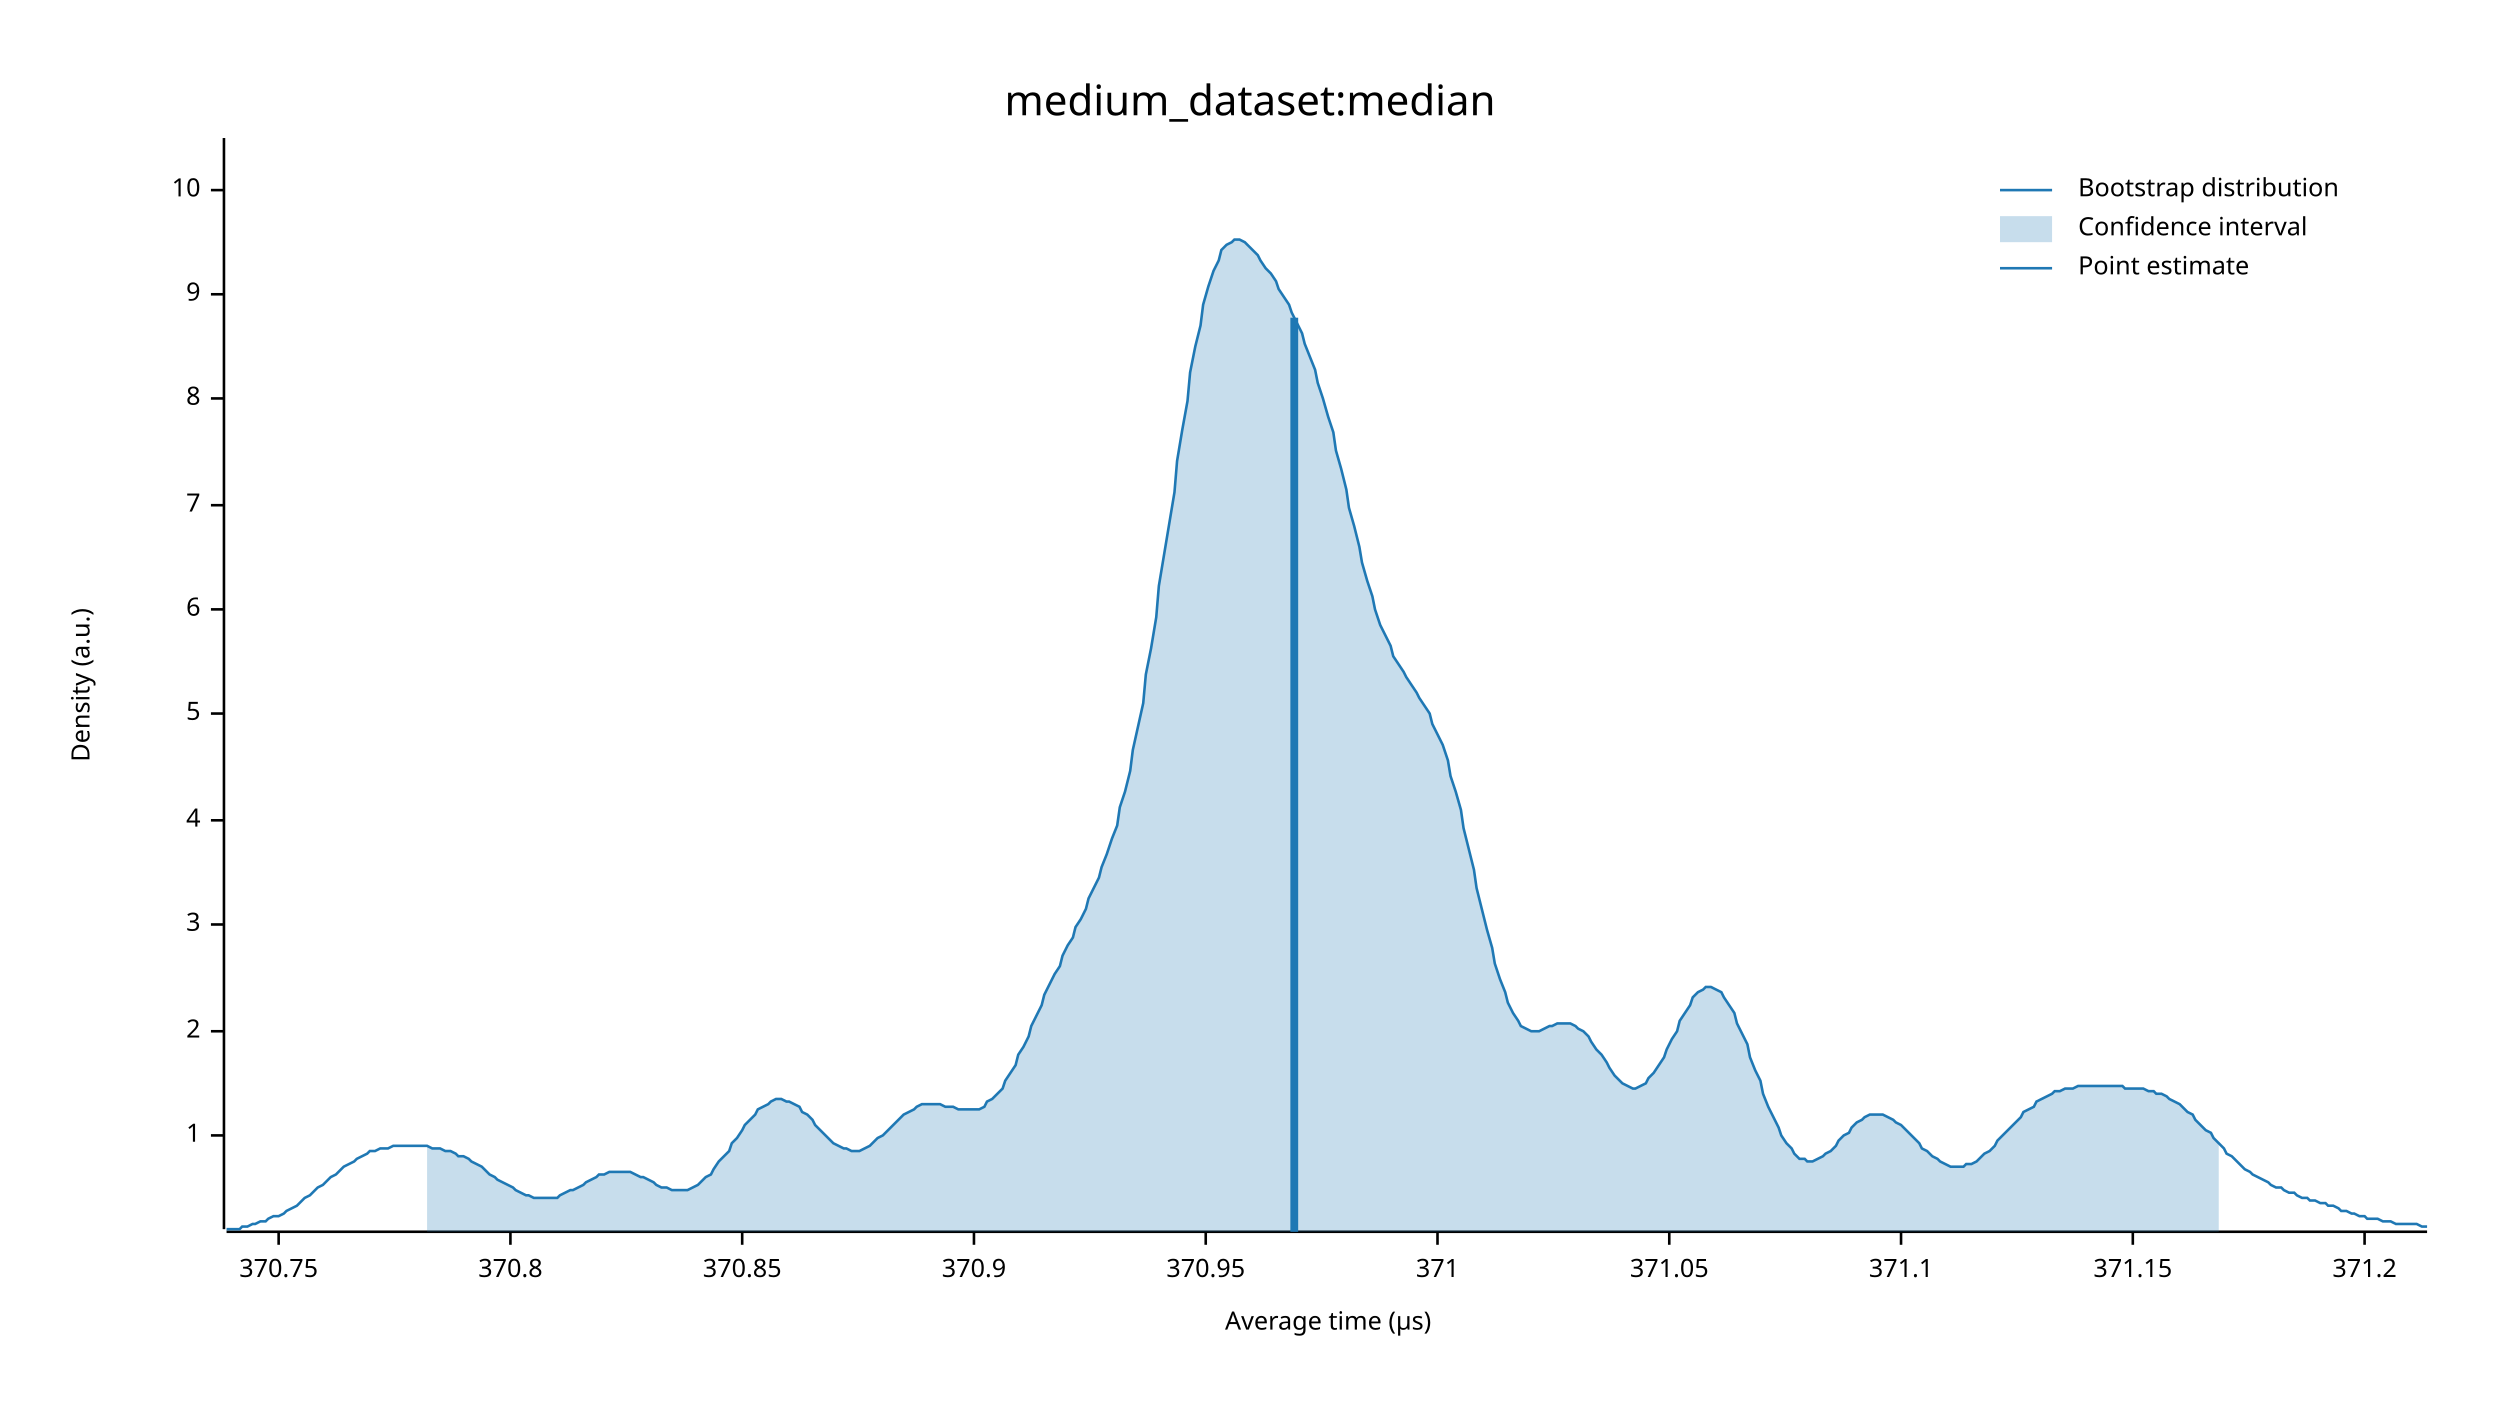
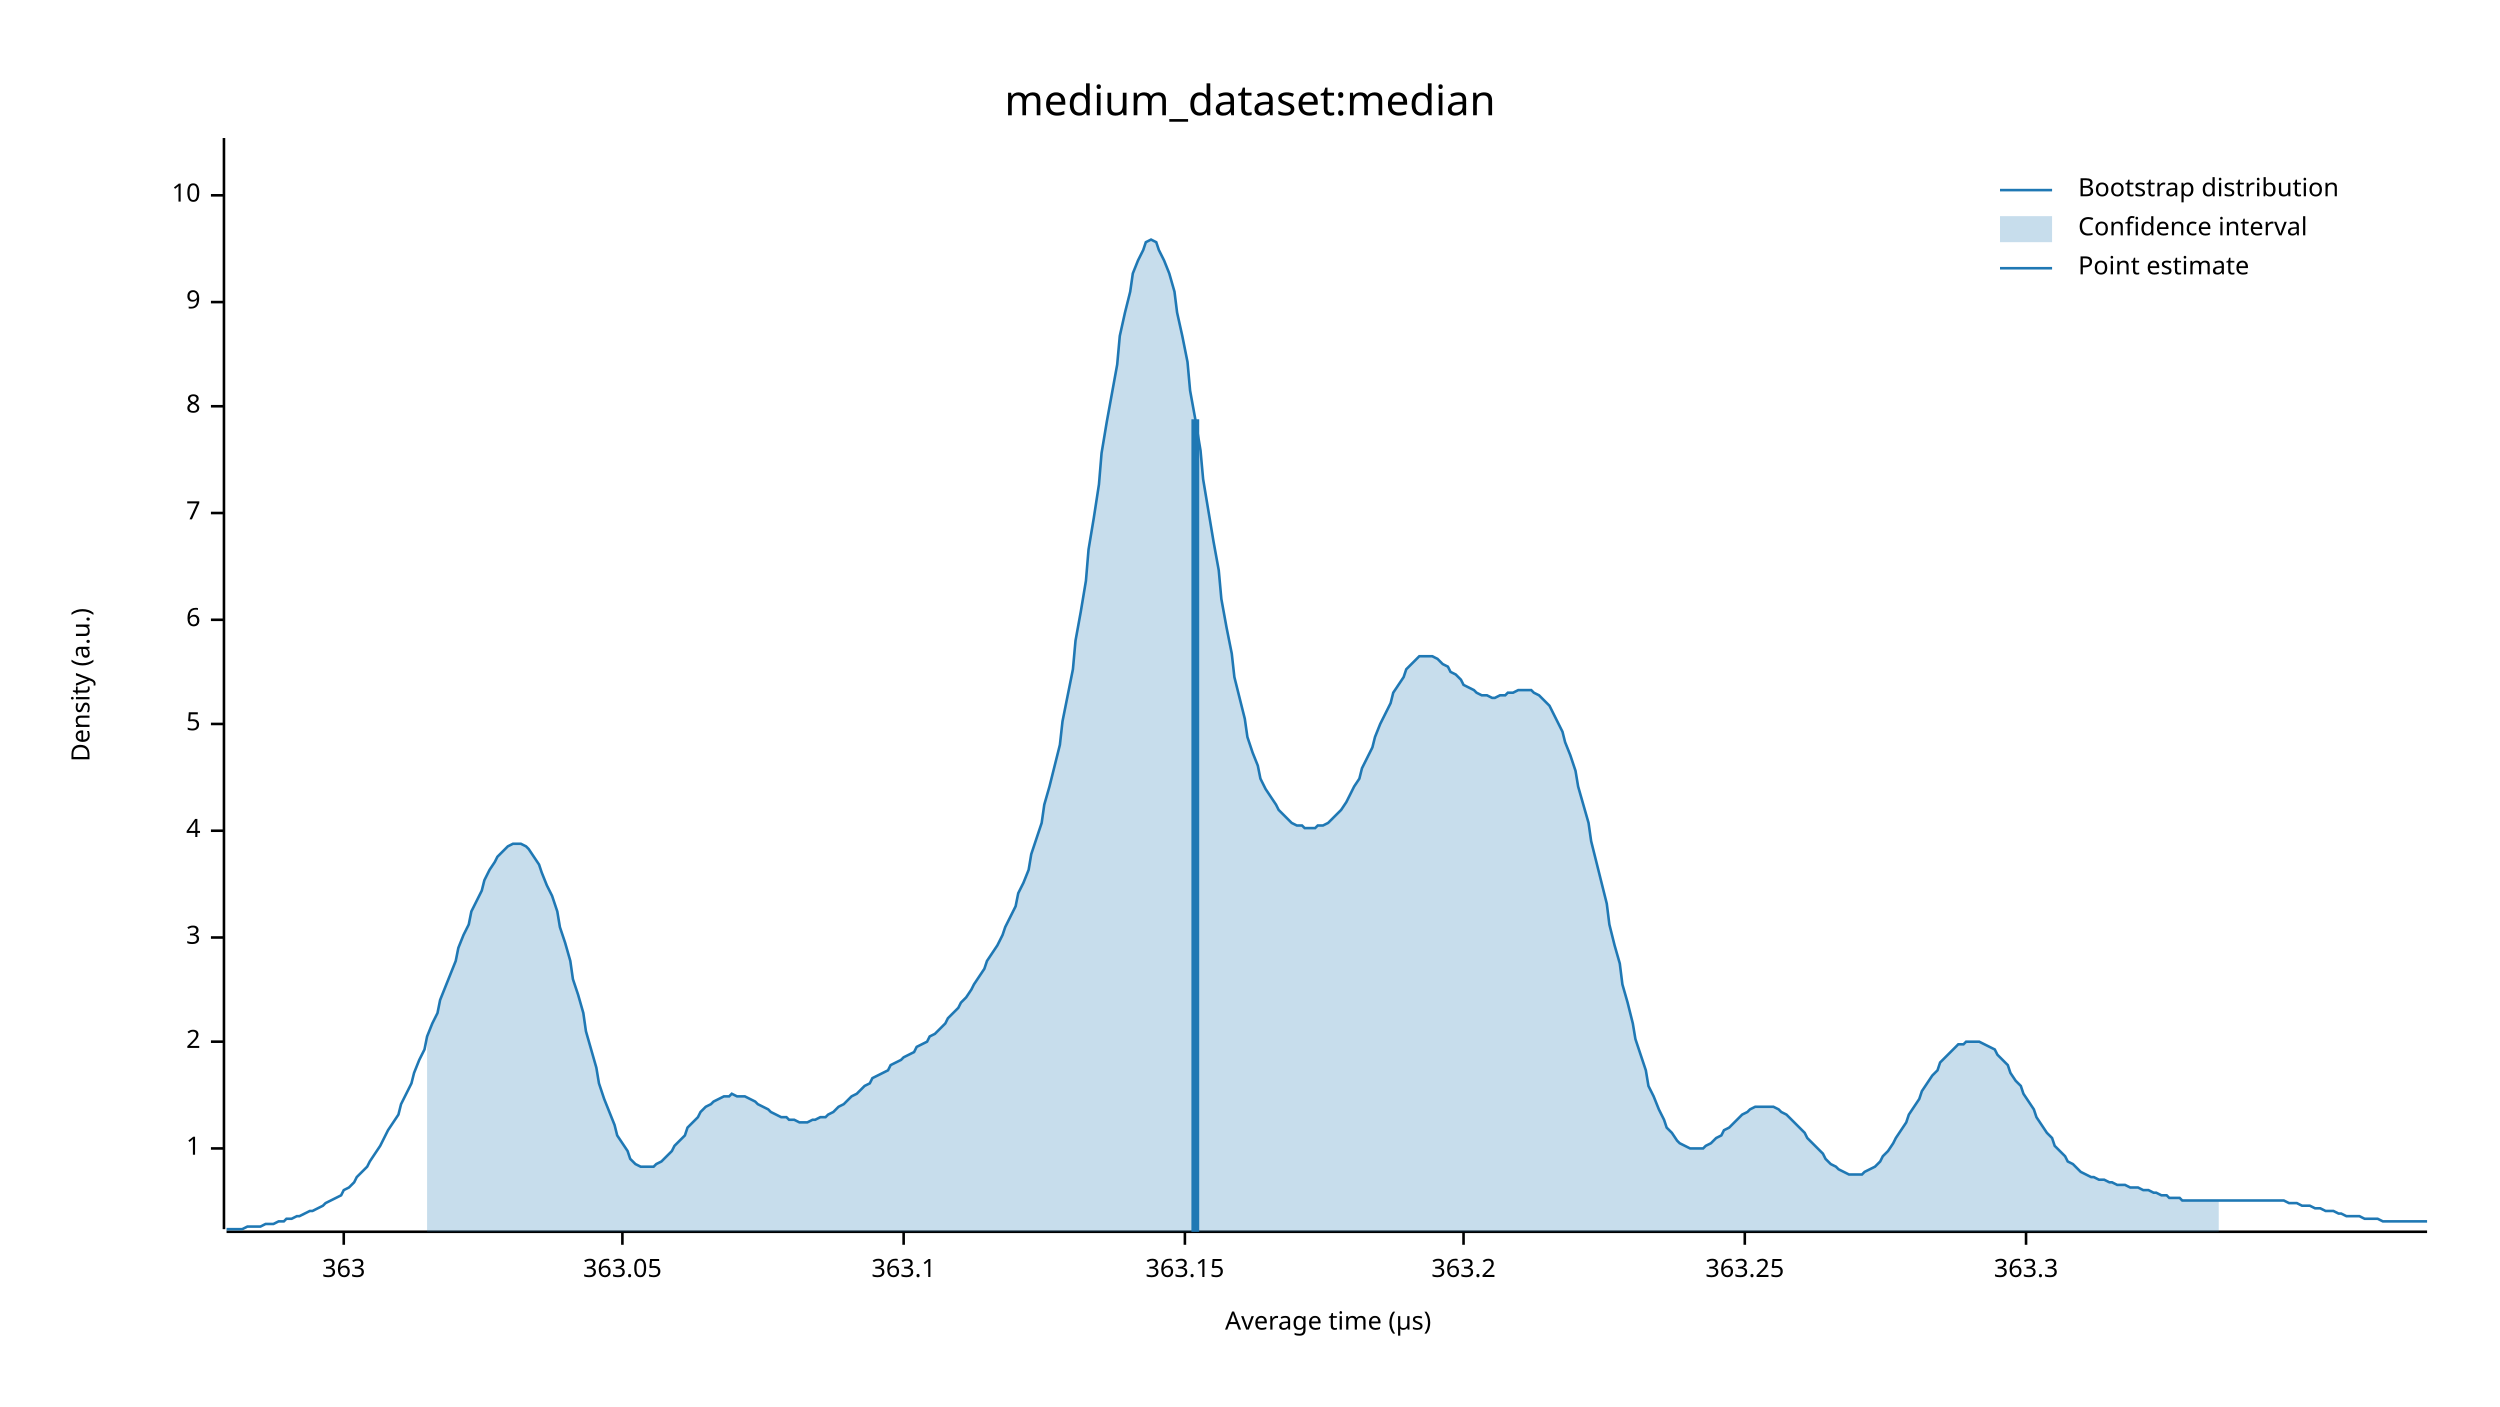
<svg xmlns="http://www.w3.org/2000/svg" width="960" height="540" viewBox="0 0 960 540">
  <text x="480" y="32" dy="0.76em" text-anchor="middle" font-family="sans-serif" font-size="16.129" opacity="1" fill="#000000">
medium_dataset:median
</text>
  <text x="27" y="263" dy="0.76em" text-anchor="middle" font-family="sans-serif" font-size="9.677" opacity="1" fill="#000000" transform="rotate(270, 27, 263)">
Density (a.u.)
</text>
  <text x="510" y="513" dy="-0.5ex" text-anchor="middle" font-family="sans-serif" font-size="9.677" opacity="1" fill="#000000">
Average time (µs)
</text>
  <polyline fill="none" opacity="1" stroke="#000000" stroke-width="1" points="86,53 86,472 " />
-   <text x="77" y="436" dy="0.5ex" text-anchor="end" font-family="sans-serif" font-size="9.677" opacity="1" fill="#000000">
+   <text x="77" y="441" dy="0.5ex" text-anchor="end" font-family="sans-serif" font-size="9.677" opacity="1" fill="#000000">
1
</text>
-   <polyline fill="none" opacity="1" stroke="#000000" stroke-width="1" points="81,436 86,436 " />
-   <text x="77" y="396" dy="0.5ex" text-anchor="end" font-family="sans-serif" font-size="9.677" opacity="1" fill="#000000">
+   <polyline fill="none" opacity="1" stroke="#000000" stroke-width="1" points="81,441 86,441 " />
+   <text x="77" y="400" dy="0.5ex" text-anchor="end" font-family="sans-serif" font-size="9.677" opacity="1" fill="#000000">
2
</text>
-   <polyline fill="none" opacity="1" stroke="#000000" stroke-width="1" points="81,396 86,396 " />
-   <text x="77" y="355" dy="0.5ex" text-anchor="end" font-family="sans-serif" font-size="9.677" opacity="1" fill="#000000">
+   <polyline fill="none" opacity="1" stroke="#000000" stroke-width="1" points="81,400 86,400 " />
+   <text x="77" y="360" dy="0.5ex" text-anchor="end" font-family="sans-serif" font-size="9.677" opacity="1" fill="#000000">
3
</text>
-   <polyline fill="none" opacity="1" stroke="#000000" stroke-width="1" points="81,355 86,355 " />
-   <text x="77" y="315" dy="0.5ex" text-anchor="end" font-family="sans-serif" font-size="9.677" opacity="1" fill="#000000">
+   <polyline fill="none" opacity="1" stroke="#000000" stroke-width="1" points="81,360 86,360 " />
+   <text x="77" y="319" dy="0.5ex" text-anchor="end" font-family="sans-serif" font-size="9.677" opacity="1" fill="#000000">
4
</text>
-   <polyline fill="none" opacity="1" stroke="#000000" stroke-width="1" points="81,315 86,315 " />
-   <text x="77" y="274" dy="0.5ex" text-anchor="end" font-family="sans-serif" font-size="9.677" opacity="1" fill="#000000">
+   <polyline fill="none" opacity="1" stroke="#000000" stroke-width="1" points="81,319 86,319 " />
+   <text x="77" y="278" dy="0.5ex" text-anchor="end" font-family="sans-serif" font-size="9.677" opacity="1" fill="#000000">
5
</text>
-   <polyline fill="none" opacity="1" stroke="#000000" stroke-width="1" points="81,274 86,274 " />
-   <text x="77" y="234" dy="0.5ex" text-anchor="end" font-family="sans-serif" font-size="9.677" opacity="1" fill="#000000">
+   <polyline fill="none" opacity="1" stroke="#000000" stroke-width="1" points="81,278 86,278 " />
+   <text x="77" y="238" dy="0.5ex" text-anchor="end" font-family="sans-serif" font-size="9.677" opacity="1" fill="#000000">
6
</text>
-   <polyline fill="none" opacity="1" stroke="#000000" stroke-width="1" points="81,234 86,234 " />
-   <text x="77" y="194" dy="0.5ex" text-anchor="end" font-family="sans-serif" font-size="9.677" opacity="1" fill="#000000">
+   <polyline fill="none" opacity="1" stroke="#000000" stroke-width="1" points="81,238 86,238 " />
+   <text x="77" y="197" dy="0.5ex" text-anchor="end" font-family="sans-serif" font-size="9.677" opacity="1" fill="#000000">
7
</text>
-   <polyline fill="none" opacity="1" stroke="#000000" stroke-width="1" points="81,194 86,194 " />
-   <text x="77" y="153" dy="0.5ex" text-anchor="end" font-family="sans-serif" font-size="9.677" opacity="1" fill="#000000">
+   <polyline fill="none" opacity="1" stroke="#000000" stroke-width="1" points="81,197 86,197 " />
+   <text x="77" y="156" dy="0.5ex" text-anchor="end" font-family="sans-serif" font-size="9.677" opacity="1" fill="#000000">
8
</text>
-   <polyline fill="none" opacity="1" stroke="#000000" stroke-width="1" points="81,153 86,153 " />
-   <text x="77" y="113" dy="0.5ex" text-anchor="end" font-family="sans-serif" font-size="9.677" opacity="1" fill="#000000">
+   <polyline fill="none" opacity="1" stroke="#000000" stroke-width="1" points="81,156 86,156 " />
+   <text x="77" y="116" dy="0.5ex" text-anchor="end" font-family="sans-serif" font-size="9.677" opacity="1" fill="#000000">
9
</text>
-   <polyline fill="none" opacity="1" stroke="#000000" stroke-width="1" points="81,113 86,113 " />
-   <text x="77" y="73" dy="0.5ex" text-anchor="end" font-family="sans-serif" font-size="9.677" opacity="1" fill="#000000">
+   <polyline fill="none" opacity="1" stroke="#000000" stroke-width="1" points="81,116 86,116 " />
+   <text x="77" y="75" dy="0.5ex" text-anchor="end" font-family="sans-serif" font-size="9.677" opacity="1" fill="#000000">
10
</text>
-   <polyline fill="none" opacity="1" stroke="#000000" stroke-width="1" points="81,73 86,73 " />
+   <polyline fill="none" opacity="1" stroke="#000000" stroke-width="1" points="81,75 86,75 " />
  <polyline fill="none" opacity="1" stroke="#000000" stroke-width="1" points="87,473 932,473 " />
-   <text x="107" y="483" dy="0.76em" text-anchor="middle" font-family="sans-serif" font-size="9.677" opacity="1" fill="#000000">
- 370.75
+   <text x="132" y="483" dy="0.76em" text-anchor="middle" font-family="sans-serif" font-size="9.677" opacity="1" fill="#000000">
+ 363
</text>
-   <polyline fill="none" opacity="1" stroke="#000000" stroke-width="1" points="107,473 107,478 " />
-   <text x="196" y="483" dy="0.76em" text-anchor="middle" font-family="sans-serif" font-size="9.677" opacity="1" fill="#000000">
- 370.8
+   <polyline fill="none" opacity="1" stroke="#000000" stroke-width="1" points="132,473 132,478 " />
+   <text x="239" y="483" dy="0.76em" text-anchor="middle" font-family="sans-serif" font-size="9.677" opacity="1" fill="#000000">
+ 363.05
</text>
-   <polyline fill="none" opacity="1" stroke="#000000" stroke-width="1" points="196,473 196,478 " />
-   <text x="285" y="483" dy="0.76em" text-anchor="middle" font-family="sans-serif" font-size="9.677" opacity="1" fill="#000000">
- 370.85
+   <polyline fill="none" opacity="1" stroke="#000000" stroke-width="1" points="239,473 239,478 " />
+   <text x="347" y="483" dy="0.76em" text-anchor="middle" font-family="sans-serif" font-size="9.677" opacity="1" fill="#000000">
+ 363.1
</text>
-   <polyline fill="none" opacity="1" stroke="#000000" stroke-width="1" points="285,473 285,478 " />
-   <text x="374" y="483" dy="0.76em" text-anchor="middle" font-family="sans-serif" font-size="9.677" opacity="1" fill="#000000">
- 370.9
+   <polyline fill="none" opacity="1" stroke="#000000" stroke-width="1" points="347,473 347,478 " />
+   <text x="455" y="483" dy="0.76em" text-anchor="middle" font-family="sans-serif" font-size="9.677" opacity="1" fill="#000000">
+ 363.15
</text>
-   <polyline fill="none" opacity="1" stroke="#000000" stroke-width="1" points="374,473 374,478 " />
-   <text x="463" y="483" dy="0.76em" text-anchor="middle" font-family="sans-serif" font-size="9.677" opacity="1" fill="#000000">
- 370.95
+   <polyline fill="none" opacity="1" stroke="#000000" stroke-width="1" points="455,473 455,478 " />
+   <text x="562" y="483" dy="0.76em" text-anchor="middle" font-family="sans-serif" font-size="9.677" opacity="1" fill="#000000">
+ 363.2
</text>
-   <polyline fill="none" opacity="1" stroke="#000000" stroke-width="1" points="463,473 463,478 " />
-   <text x="552" y="483" dy="0.76em" text-anchor="middle" font-family="sans-serif" font-size="9.677" opacity="1" fill="#000000">
- 371
+   <polyline fill="none" opacity="1" stroke="#000000" stroke-width="1" points="562,473 562,478 " />
+   <text x="670" y="483" dy="0.76em" text-anchor="middle" font-family="sans-serif" font-size="9.677" opacity="1" fill="#000000">
+ 363.25
</text>
-   <polyline fill="none" opacity="1" stroke="#000000" stroke-width="1" points="552,473 552,478 " />
-   <text x="641" y="483" dy="0.76em" text-anchor="middle" font-family="sans-serif" font-size="9.677" opacity="1" fill="#000000">
- 371.05
+   <polyline fill="none" opacity="1" stroke="#000000" stroke-width="1" points="670,473 670,478 " />
+   <text x="778" y="483" dy="0.76em" text-anchor="middle" font-family="sans-serif" font-size="9.677" opacity="1" fill="#000000">
+ 363.3
</text>
-   <polyline fill="none" opacity="1" stroke="#000000" stroke-width="1" points="641,473 641,478 " />
-   <text x="730" y="483" dy="0.76em" text-anchor="middle" font-family="sans-serif" font-size="9.677" opacity="1" fill="#000000">
- 371.1
- </text>
-   <polyline fill="none" opacity="1" stroke="#000000" stroke-width="1" points="730,473 730,478 " />
-   <text x="819" y="483" dy="0.76em" text-anchor="middle" font-family="sans-serif" font-size="9.677" opacity="1" fill="#000000">
- 371.15
- </text>
-   <polyline fill="none" opacity="1" stroke="#000000" stroke-width="1" points="819,473 819,478 " />
-   <text x="908" y="483" dy="0.76em" text-anchor="middle" font-family="sans-serif" font-size="9.677" opacity="1" fill="#000000">
- 371.2
- </text>
-   <polyline fill="none" opacity="1" stroke="#000000" stroke-width="1" points="908,473 908,478 " />
-   <polyline fill="none" opacity="1" stroke="#1F78B4" stroke-width="1" points="87,472 88,472 90,472 92,472 93,471 95,471 97,470 98,470 100,469 102,469 103,468 105,467 107,467 109,466 110,465 112,464 114,463 115,462 117,460 119,459 120,458 122,456 124,455 125,454 127,452 129,451 131,449 132,448 134,447 136,446 137,445 139,444 141,443 142,442 144,442 146,441 147,441 149,441 151,440 153,440 154,440 156,440 158,440 159,440 161,440 163,440 164,440 166,441 168,441 169,441 171,442 173,442 175,443 176,444 178,444 180,445 181,446 183,447 185,448 186,449 188,451 190,452 191,453 193,454 195,455 197,456 198,457 200,458 202,459 203,459 205,460 207,460 208,460 210,460 212,460 214,460 215,459 217,458 219,457 220,457 222,456 224,455 225,454 227,453 229,452 230,451 232,451 234,450 236,450 237,450 239,450 241,450 242,450 244,451 246,452 247,452 249,453 251,454 252,455 254,456 256,456 258,457 259,457 261,457 263,457 264,457 266,456 268,455 269,454 271,452 273,451 274,449 276,446 278,444 280,442 281,439 283,437 285,434 286,432 288,430 290,428 291,426 293,425 295,424 296,423 298,422 300,422 302,423 303,423 305,424 307,425 308,427 310,428 312,430 313,432 315,434 317,436 318,437 320,439 322,440 324,441 325,441 327,442 329,442 330,442 332,441 334,440 335,439 337,437 339,436 341,434 342,433 344,431 346,429 347,428 349,427 351,426 352,425 354,424 356,424 357,424 359,424 361,424 363,425 364,425 366,425 368,426 369,426 371,426 373,426 374,426 376,426 378,425 379,423 381,422 383,420 385,418 386,415 388,412 390,409 391,405 393,402 395,398 396,394 398,390 400,386 401,382 403,378 405,374 407,371 408,367 410,363 412,360 413,356 415,353 417,349 418,345 420,341 422,337 423,333 425,328 427,322 429,317 430,310 432,304 434,296 435,288 437,279 439,270 440,259 442,249 444,237 445,225 447,213 449,201 451,189 452,177 454,165 456,154 457,143 459,133 461,125 462,117 464,110 466,104 468,100 469,96 471,94 473,93 474,92 476,92 478,93 479,94 481,96 483,98 484,100 486,103 488,105 490,108 491,111 493,114 495,117 496,120 498,124 500,128 501,132 503,137 505,142 506,147 508,153 510,160 512,166 513,173 515,180 517,188 518,195 520,202 522,210 523,216 525,223 527,229 528,234 530,240 532,244 534,248 535,252 537,255 539,258 540,260 542,263 544,266 545,268 547,271 549,274 550,278 552,282 554,286 556,292 557,298 559,304 561,311 562,318 564,326 566,334 567,341 569,349 571,357 573,364 574,370 576,376 578,381 579,385 581,389 583,392 584,394 586,395 588,396 589,396 591,396 593,395 595,394 596,394 598,393 600,393 601,393 603,393 605,394 606,395 608,396 610,398 611,400 613,403 615,405 617,408 618,410 620,413 622,415 623,416 625,417 627,418 628,418 630,417 632,416 633,414 635,412 637,409 639,406 640,403 642,399 644,396 645,392 647,389 649,386 650,383 652,381 654,380 655,379 657,379 659,380 661,381 662,383 664,386 666,389 667,393 669,397 671,401 672,406 674,411 676,415 677,420 679,425 681,429 683,433 684,436 686,439 688,441 689,443 691,445 693,445 694,446 696,446 698,445 700,444 701,443 703,442 705,440 706,438 708,436 710,435 711,433 713,431 715,430 716,429 718,428 720,428 722,428 723,428 725,429 727,430 728,431 730,432 732,434 733,435 735,437 737,439 738,441 740,442 742,444 744,445 745,446 747,447 749,448 750,448 752,448 754,448 755,447 757,447 759,446 760,445 762,443 764,442 766,440 767,438 769,436 771,434 772,433 774,431 776,429 777,427 779,426 781,425 782,423 784,422 786,421 788,420 789,419 791,419 793,418 794,418 796,418 798,417 799,417 801,417 803,417 804,417 806,417 808,417 810,417 811,417 813,417 815,417 816,418 818,418 820,418 821,418 823,418 825,419 827,419 828,420 830,420 832,421 833,422 835,423 837,424 838,425 840,427 842,428 843,430 845,432 847,434 849,435 850,437 852,439 854,441 855,443 857,444 859,446 860,447 862,449 864,450 865,451 867,452 869,453 871,454 872,455 874,456 876,456 877,457 879,458 881,458 882,459 884,460 886,460 887,461 889,461 891,462 893,462 894,463 896,463 898,464 899,465 901,465 903,466 904,466 906,467 908,467 909,468 911,468 913,468 915,469 916,469 918,469 920,470 921,470 923,470 925,470 926,470 928,470 930,471 932,471 " />
-   <polygon opacity="0.25" fill="#1F78B4" points="164,440 166,441 168,441 169,441 171,442 173,442 175,443 176,444 178,444 180,445 181,446 183,447 185,448 186,449 188,451 190,452 191,453 193,454 195,455 197,456 198,457 200,458 202,459 203,459 205,460 207,460 208,460 210,460 212,460 214,460 215,459 217,458 219,457 220,457 222,456 224,455 225,454 227,453 229,452 230,451 232,451 234,450 236,450 237,450 239,450 241,450 242,450 244,451 246,452 247,452 249,453 251,454 252,455 254,456 256,456 258,457 259,457 261,457 263,457 264,457 266,456 268,455 269,454 271,452 273,451 274,449 276,446 278,444 280,442 281,439 283,437 285,434 286,432 288,430 290,428 291,426 293,425 295,424 296,423 298,422 300,422 302,423 303,423 305,424 307,425 308,427 310,428 312,430 313,432 315,434 317,436 318,437 320,439 322,440 324,441 325,441 327,442 329,442 330,442 332,441 334,440 335,439 337,437 339,436 341,434 342,433 344,431 346,429 347,428 349,427 351,426 352,425 354,424 356,424 357,424 359,424 361,424 363,425 364,425 366,425 368,426 369,426 371,426 373,426 374,426 376,426 378,425 379,423 381,422 383,420 385,418 386,415 388,412 390,409 391,405 393,402 395,398 396,394 398,390 400,386 401,382 403,378 405,374 407,371 408,367 410,363 412,360 413,356 415,353 417,349 418,345 420,341 422,337 423,333 425,328 427,322 429,317 430,310 432,304 434,296 435,288 437,279 439,270 440,259 442,249 444,237 445,225 447,213 449,201 451,189 452,177 454,165 456,154 457,143 459,133 461,125 462,117 464,110 466,104 468,100 469,96 471,94 473,93 474,92 476,92 478,93 479,94 481,96 483,98 484,100 486,103 488,105 490,108 491,111 493,114 495,117 496,120 498,124 500,128 501,132 503,137 505,142 506,147 508,153 510,160 512,166 513,173 515,180 517,188 518,195 520,202 522,210 523,216 525,223 527,229 528,234 530,240 532,244 534,248 535,252 537,255 539,258 540,260 542,263 544,266 545,268 547,271 549,274 550,278 552,282 554,286 556,292 557,298 559,304 561,311 562,318 564,326 566,334 567,341 569,349 571,357 573,364 574,370 576,376 578,381 579,385 581,389 583,392 584,394 586,395 588,396 589,396 591,396 593,395 595,394 596,394 598,393 600,393 601,393 603,393 605,394 606,395 608,396 610,398 611,400 613,403 615,405 617,408 618,410 620,413 622,415 623,416 625,417 627,418 628,418 630,417 632,416 633,414 635,412 637,409 639,406 640,403 642,399 644,396 645,392 647,389 649,386 650,383 652,381 654,380 655,379 657,379 659,380 661,381 662,383 664,386 666,389 667,393 669,397 671,401 672,406 674,411 676,415 677,420 679,425 681,429 683,433 684,436 686,439 688,441 689,443 691,445 693,445 694,446 696,446 698,445 700,444 701,443 703,442 705,440 706,438 708,436 710,435 711,433 713,431 715,430 716,429 718,428 720,428 722,428 723,428 725,429 727,430 728,431 730,432 732,434 733,435 735,437 737,439 738,441 740,442 742,444 744,445 745,446 747,447 749,448 750,448 752,448 754,448 755,447 757,447 759,446 760,445 762,443 764,442 766,440 767,438 769,436 771,434 772,433 774,431 776,429 777,427 779,426 781,425 782,423 784,422 786,421 788,420 789,419 791,419 793,418 794,418 796,418 798,417 799,417 801,417 803,417 804,417 806,417 808,417 810,417 811,417 813,417 815,417 816,418 818,418 820,418 821,418 823,418 825,419 827,419 828,420 830,420 832,421 833,422 835,423 837,424 838,425 840,427 842,428 843,430 845,432 847,434 849,435 850,437 852,439 852,473 164,473 " />
-   <polyline fill="none" opacity="1" stroke="#1F78B4" stroke-width="3" points="497,473 497,122 " />
+   <polyline fill="none" opacity="1" stroke="#000000" stroke-width="1" points="778,473 778,478 " />
+   <polyline fill="none" opacity="1" stroke="#1F78B4" stroke-width="1" points="87,472 88,472 90,472 92,472 93,472 95,471 97,471 98,471 100,471 102,470 103,470 105,470 107,469 109,469 110,468 112,468 114,467 115,467 117,466 119,465 120,465 122,464 124,463 125,462 127,461 129,460 131,459 132,457 134,456 136,454 137,452 139,450 141,448 142,446 144,443 146,440 147,438 149,434 151,431 153,428 154,424 156,420 158,416 159,412 161,407 163,403 164,398 166,393 168,389 169,384 171,379 173,374 175,369 176,364 178,359 180,355 181,350 183,346 185,342 186,338 188,334 190,331 191,329 193,327 195,325 197,324 198,324 200,324 202,325 203,326 205,329 207,332 208,335 210,340 212,344 214,350 215,356 217,362 219,369 220,376 222,382 224,389 225,396 227,403 229,410 230,416 232,422 234,427 236,432 237,436 239,439 241,442 242,445 244,447 246,448 247,448 249,448 251,448 252,447 254,446 256,444 258,442 259,440 261,438 263,436 264,433 266,431 268,429 269,427 271,425 273,424 274,423 276,422 278,421 280,421 281,420 283,421 285,421 286,421 288,422 290,423 291,424 293,425 295,426 296,427 298,428 300,429 302,429 303,430 305,430 307,431 308,431 310,431 312,430 313,430 315,429 317,429 318,428 320,427 322,425 324,424 325,423 327,421 329,420 330,419 332,417 334,416 335,414 337,413 339,412 341,411 342,409 344,408 346,407 347,406 349,405 351,404 352,402 354,401 356,400 357,398 359,397 361,395 363,393 364,391 366,389 368,387 369,385 371,383 373,380 374,378 376,375 378,372 379,369 381,366 383,363 385,359 386,356 388,352 390,348 391,343 393,339 395,334 396,328 398,322 400,316 401,309 403,302 405,294 407,286 408,277 410,267 412,257 413,246 415,235 417,223 418,211 420,199 422,186 423,174 425,162 427,151 429,140 430,129 432,120 434,112 435,105 437,100 439,96 440,93 442,92 444,93 445,96 447,100 449,105 451,112 452,120 454,129 456,139 457,150 459,161 461,173 462,184 464,196 466,208 468,219 469,230 471,241 473,251 474,260 476,268 478,276 479,283 481,289 483,294 484,299 486,303 488,306 490,309 491,311 493,313 495,315 496,316 498,317 500,317 501,318 503,318 505,318 506,317 508,317 510,316 512,314 513,313 515,311 517,308 518,306 520,302 522,299 523,295 525,291 527,287 528,283 530,278 532,274 534,270 535,266 537,263 539,260 540,257 542,255 544,253 545,252 547,252 549,252 550,252 552,253 554,255 556,256 557,258 559,259 561,261 562,263 564,264 566,265 567,266 569,267 571,267 573,268 574,268 576,267 578,267 579,266 581,266 583,265 584,265 586,265 588,265 589,266 591,267 593,269 595,271 596,273 598,277 600,281 601,285 603,290 605,296 606,302 608,309 610,316 611,323 613,331 615,339 617,347 618,355 620,363 622,370 623,378 625,385 627,393 628,399 630,405 632,411 633,417 635,421 637,426 639,430 640,433 642,435 644,438 645,439 647,440 649,441 650,441 652,441 654,441 655,440 657,439 659,437 661,436 662,434 664,433 666,431 667,430 669,428 671,427 672,426 674,425 676,425 677,425 679,425 681,425 683,426 684,427 686,428 688,430 689,431 691,433 693,435 694,437 696,439 698,441 700,443 701,445 703,447 705,448 706,449 708,450 710,451 711,451 713,451 715,451 716,450 718,449 720,448 722,446 723,444 725,442 727,439 728,437 730,434 732,431 733,428 735,425 737,422 738,419 740,416 742,413 744,411 745,408 747,406 749,404 750,403 752,401 754,401 755,400 757,400 759,400 760,400 762,401 764,402 766,403 767,405 769,407 771,409 772,412 774,415 776,417 777,420 779,423 781,426 782,429 784,432 786,435 788,437 789,440 791,442 793,444 794,446 796,447 798,449 799,450 801,451 803,452 804,452 806,453 808,453 810,454 811,454 813,455 815,455 816,455 818,456 820,456 821,456 823,457 825,457 827,458 828,458 830,459 832,459 833,460 835,460 837,460 838,461 840,461 842,461 843,461 845,461 847,461 849,461 850,461 852,461 854,461 855,461 857,461 859,461 860,461 862,461 864,461 865,461 867,461 869,461 871,461 872,461 874,461 876,461 877,461 879,462 881,462 882,462 884,463 886,463 887,463 889,464 891,464 893,465 894,465 896,465 898,466 899,466 901,467 903,467 904,467 906,467 908,468 909,468 911,468 913,468 915,469 916,469 918,469 920,469 921,469 923,469 925,469 926,469 928,469 930,469 932,469 " />
+   <polygon opacity="0.25" fill="#1F78B4" points="164,398 166,393 168,389 169,384 171,379 173,374 175,369 176,364 178,359 180,355 181,350 183,346 185,342 186,338 188,334 190,331 191,329 193,327 195,325 197,324 198,324 200,324 202,325 203,326 205,329 207,332 208,335 210,340 212,344 214,350 215,356 217,362 219,369 220,376 222,382 224,389 225,396 227,403 229,410 230,416 232,422 234,427 236,432 237,436 239,439 241,442 242,445 244,447 246,448 247,448 249,448 251,448 252,447 254,446 256,444 258,442 259,440 261,438 263,436 264,433 266,431 268,429 269,427 271,425 273,424 274,423 276,422 278,421 280,421 281,420 283,421 285,421 286,421 288,422 290,423 291,424 293,425 295,426 296,427 298,428 300,429 302,429 303,430 305,430 307,431 308,431 310,431 312,430 313,430 315,429 317,429 318,428 320,427 322,425 324,424 325,423 327,421 329,420 330,419 332,417 334,416 335,414 337,413 339,412 341,411 342,409 344,408 346,407 347,406 349,405 351,404 352,402 354,401 356,400 357,398 359,397 361,395 363,393 364,391 366,389 368,387 369,385 371,383 373,380 374,378 376,375 378,372 379,369 381,366 383,363 385,359 386,356 388,352 390,348 391,343 393,339 395,334 396,328 398,322 400,316 401,309 403,302 405,294 407,286 408,277 410,267 412,257 413,246 415,235 417,223 418,211 420,199 422,186 423,174 425,162 427,151 429,140 430,129 432,120 434,112 435,105 437,100 439,96 440,93 442,92 444,93 445,96 447,100 449,105 451,112 452,120 454,129 456,139 457,150 459,161 461,173 462,184 464,196 466,208 468,219 469,230 471,241 473,251 474,260 476,268 478,276 479,283 481,289 483,294 484,299 486,303 488,306 490,309 491,311 493,313 495,315 496,316 498,317 500,317 501,318 503,318 505,318 506,317 508,317 510,316 512,314 513,313 515,311 517,308 518,306 520,302 522,299 523,295 525,291 527,287 528,283 530,278 532,274 534,270 535,266 537,263 539,260 540,257 542,255 544,253 545,252 547,252 549,252 550,252 552,253 554,255 556,256 557,258 559,259 561,261 562,263 564,264 566,265 567,266 569,267 571,267 573,268 574,268 576,267 578,267 579,266 581,266 583,265 584,265 586,265 588,265 589,266 591,267 593,269 595,271 596,273 598,277 600,281 601,285 603,290 605,296 606,302 608,309 610,316 611,323 613,331 615,339 617,347 618,355 620,363 622,370 623,378 625,385 627,393 628,399 630,405 632,411 633,417 635,421 637,426 639,430 640,433 642,435 644,438 645,439 647,440 649,441 650,441 652,441 654,441 655,440 657,439 659,437 661,436 662,434 664,433 666,431 667,430 669,428 671,427 672,426 674,425 676,425 677,425 679,425 681,425 683,426 684,427 686,428 688,430 689,431 691,433 693,435 694,437 696,439 698,441 700,443 701,445 703,447 705,448 706,449 708,450 710,451 711,451 713,451 715,451 716,450 718,449 720,448 722,446 723,444 725,442 727,439 728,437 730,434 732,431 733,428 735,425 737,422 738,419 740,416 742,413 744,411 745,408 747,406 749,404 750,403 752,401 754,401 755,400 757,400 759,400 760,400 762,401 764,402 766,403 767,405 769,407 771,409 772,412 774,415 776,417 777,420 779,423 781,426 782,429 784,432 786,435 788,437 789,440 791,442 793,444 794,446 796,447 798,449 799,450 801,451 803,452 804,452 806,453 808,453 810,454 811,454 813,455 815,455 816,455 818,456 820,456 821,456 823,457 825,457 827,458 828,458 830,459 832,459 833,460 835,460 837,460 838,461 840,461 842,461 843,461 845,461 847,461 849,461 850,461 852,461 852,473 164,473 " />
+   <polyline fill="none" opacity="1" stroke="#1F78B4" stroke-width="3" points="459,473 459,161 " />
  <text x="798" y="68" dy="0.76em" text-anchor="start" font-family="sans-serif" font-size="9.677" opacity="1" fill="#000000">
Bootstrap distribution
</text>
  <text x="798" y="83" dy="0.76em" text-anchor="start" font-family="sans-serif" font-size="9.677" opacity="1" fill="#000000">
Confidence interval
</text>
  <text x="798" y="98" dy="0.76em" text-anchor="start" font-family="sans-serif" font-size="9.677" opacity="1" fill="#000000">
Point estimate
</text>
  <polyline fill="none" opacity="1" stroke="#1F78B4" stroke-width="1" points="768,73 788,73 " />
  <rect x="768" y="83" width="20" height="10" opacity="0.25" fill="#1F78B4" stroke="none" />
  <polyline fill="none" opacity="1" stroke="#1F78B4" stroke-width="1" points="768,103 788,103 " />
</svg>
